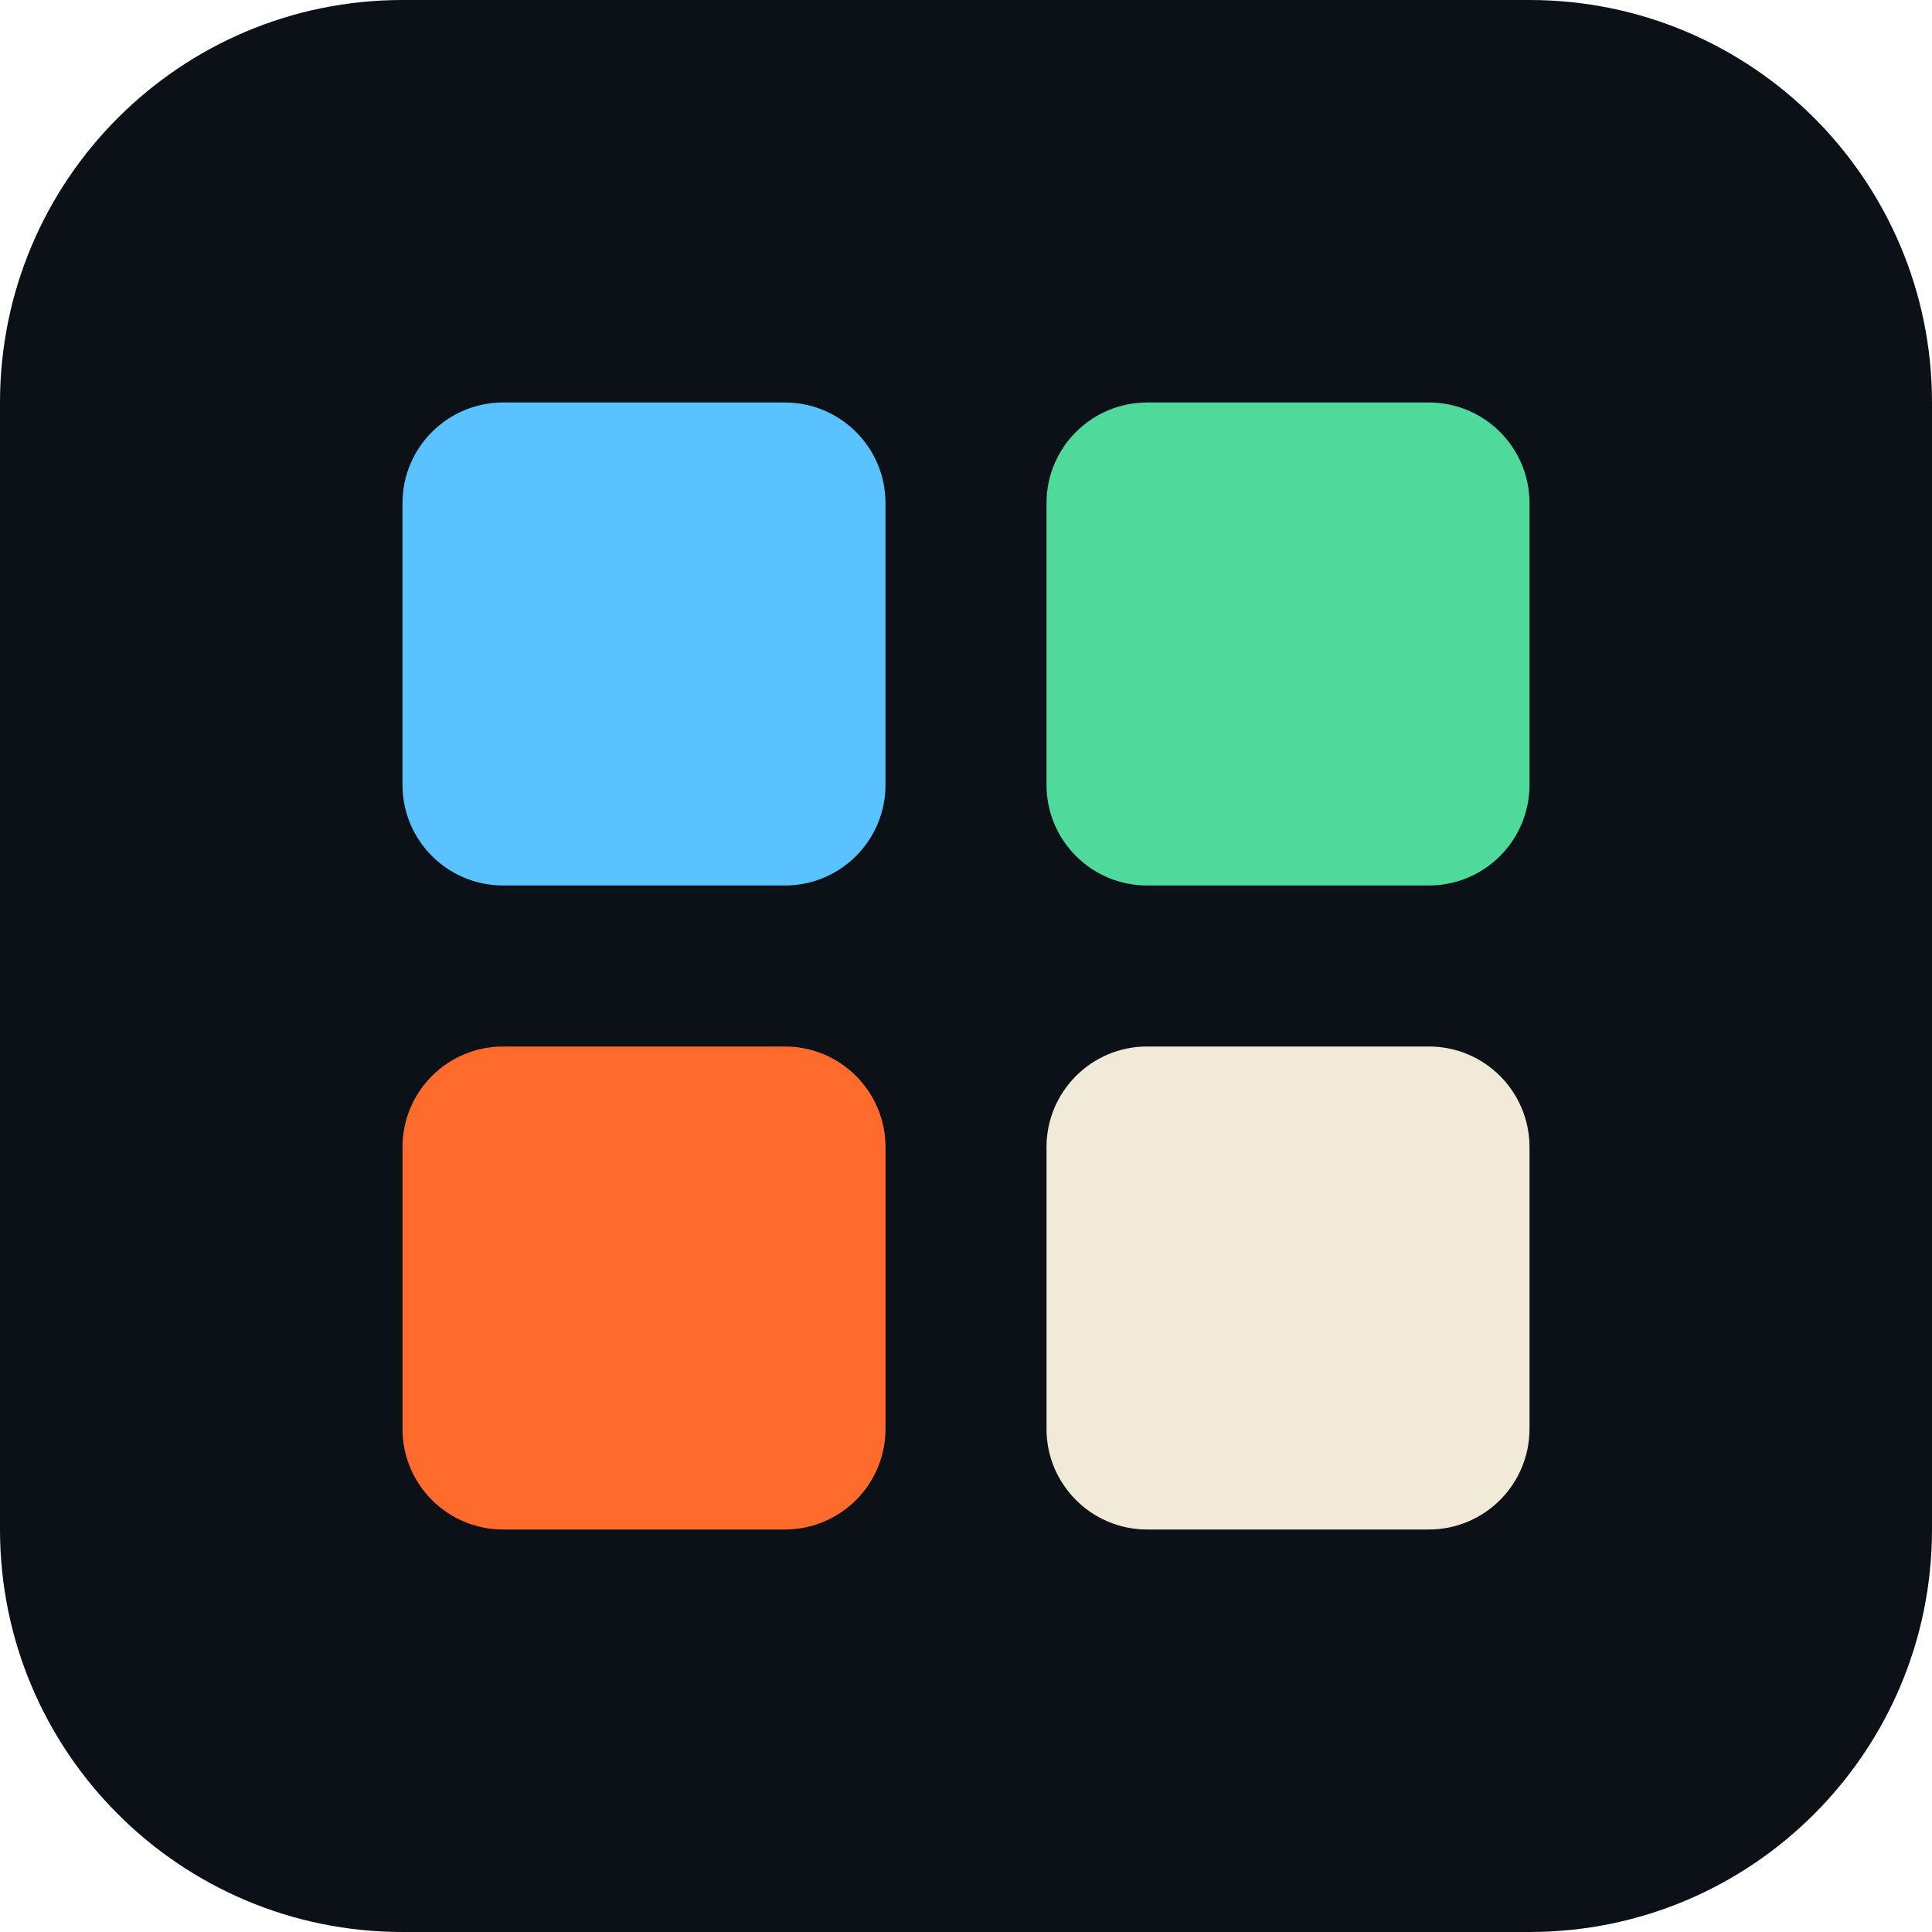
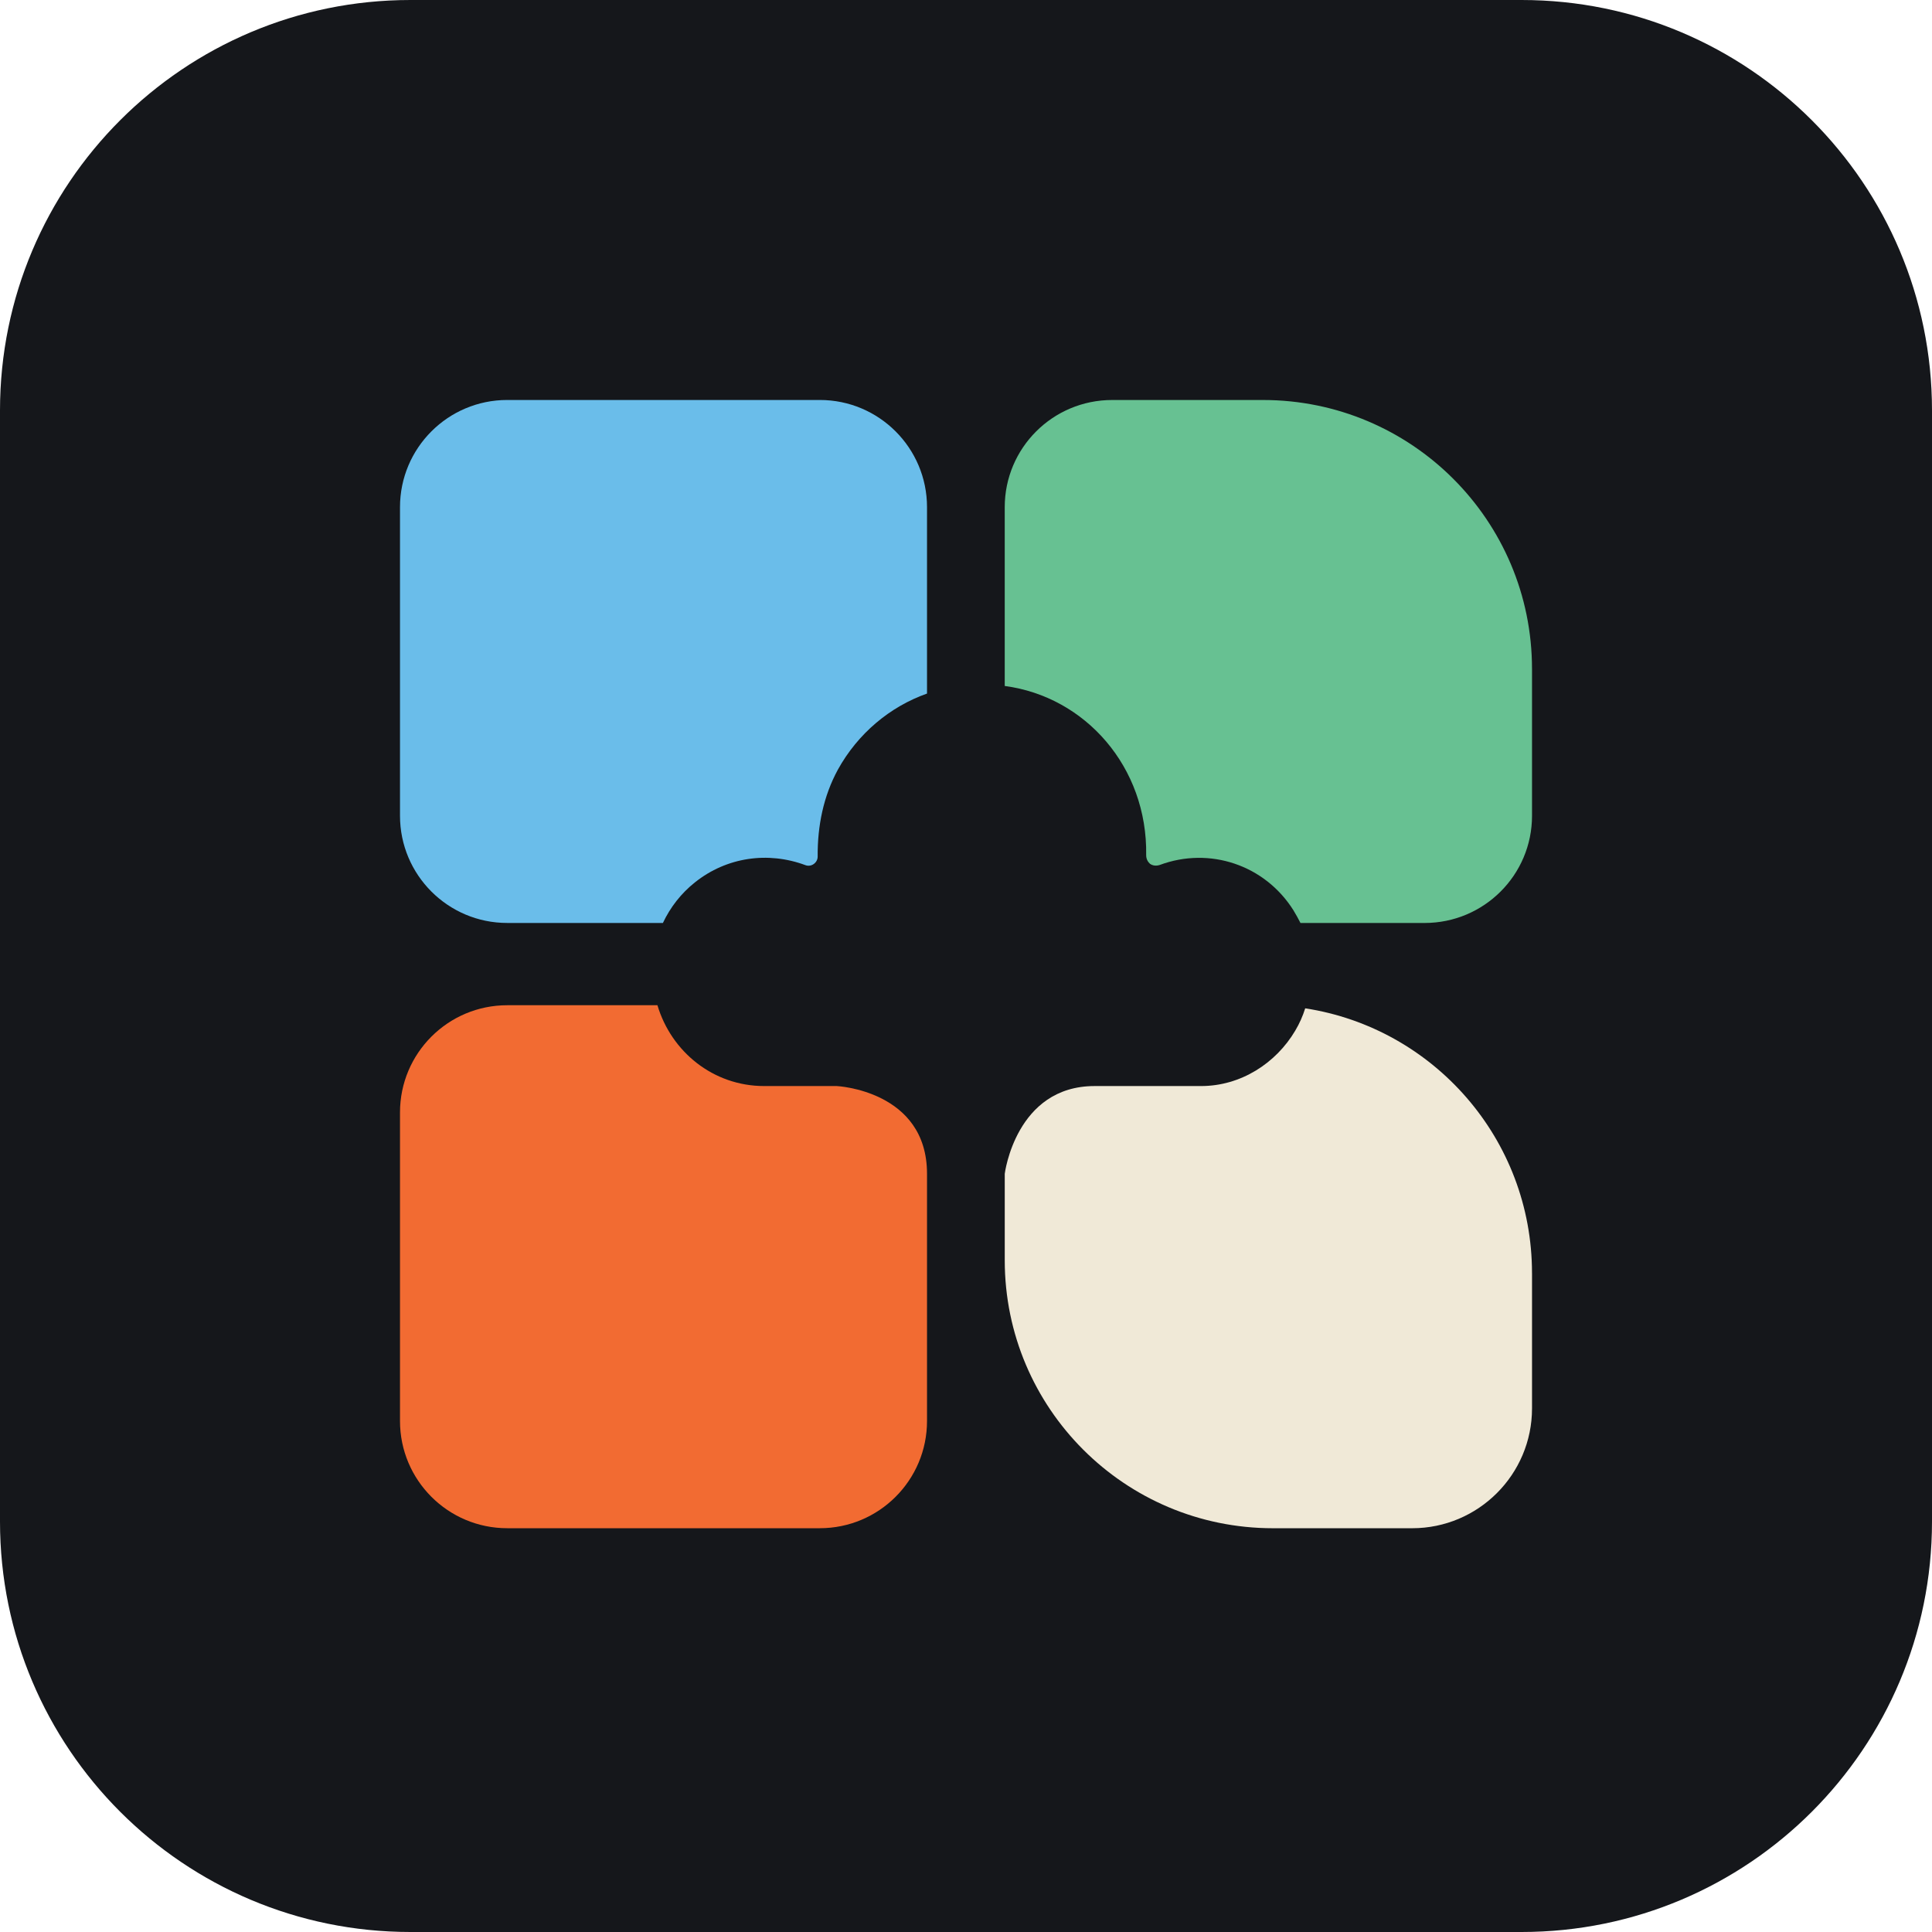
- <svg xmlns="http://www.w3.org/2000/svg" width="48" height="48" viewBox="0 0 48 48" fill="none">
-   <rect width="48" height="48" rx="10" fill="#0B1117" />
-   <g transform="translate(10 10)">
-     <rect x="0" y="0" width="12" height="12" rx="2.5" fill="#59C2FF" />
-     <rect x="16" y="0" width="12" height="12" rx="2.5" fill="#4FD99A" />
-     <rect x="0" y="16" width="12" height="12" rx="2.5" fill="#FF6B2C" />
-     <rect x="16" y="16" width="12" height="12" rx="2.5" fill="#F1EAD9" />
-   </g>
+ <svg xmlns="http://www.w3.org/2000/svg" viewBox="0 0 1080 1080" fill="none">
+   <rect width="1080" height="1080" rx="229.42" fill="#15171b" />
+   <path fill="#6abdea" d="M518.21,283.53v104.18c-20.73,7.31-38.67,22.33-49.83,42.52-8.1,14.88-11.43,31.49-11.3,48.64,0,3.32-3.45,5.98-6.78,4.78-21-7.84-44.12-4.52-61.79,9.57-7.71,6.11-13.82,13.95-17.94,22.72h-87.04c-33.09,0-59.93-26.84-59.93-59.93v-172.49c0-33.09,26.84-59.93,59.93-59.93h174.75c33.09,0,59.93,26.84,59.93,59.93Z" />
+   <path fill="#67c192" d="M856.41,373.9v82.12c0,33.09-26.84,59.93-60.07,59.93h-69.37c-1.2-2.39-2.53-4.78-3.99-7.18-15.95-25.25-46.78-35.61-74.68-25.25-1.99.66-3.99.4-5.45-.66-1.06-.93-2.13-2.52-2.13-4.78.8-49.3-34.02-88.64-79.07-94.62v-99.93c0-33.09,26.84-59.93,60.07-59.93h84.25c83.05,0,150.43,67.24,150.43,150.3Z" />
+   <path fill="#f26b32" d="M518.21,656.15v138.2c0,33.09-26.84,59.93-59.93,59.93h-174.75c-33.09,0-59.93-26.84-59.93-59.93v-172.49c0-33.09,26.84-59.93,59.93-59.93h83.98c7.71,25.91,31.1,45.18,59.67,45.18h40.53s50.5,2.39,50.5,49.04Z" />
+   <path fill="#f0e9d7" d="M856.41,711.7v75.61c0,36.94-30.03,66.98-66.98,66.98h-77.87c-82.79,0-149.9-67.11-149.9-149.77v-48.37s6.11-49.04,50.23-49.04h59.53c22.19,0,41.86-12.76,52.62-30.96,2.39-3.99,4.25-8.24,5.58-12.49,71.76,11.03,126.78,73.09,126.78,148.04Z" />
</svg>
